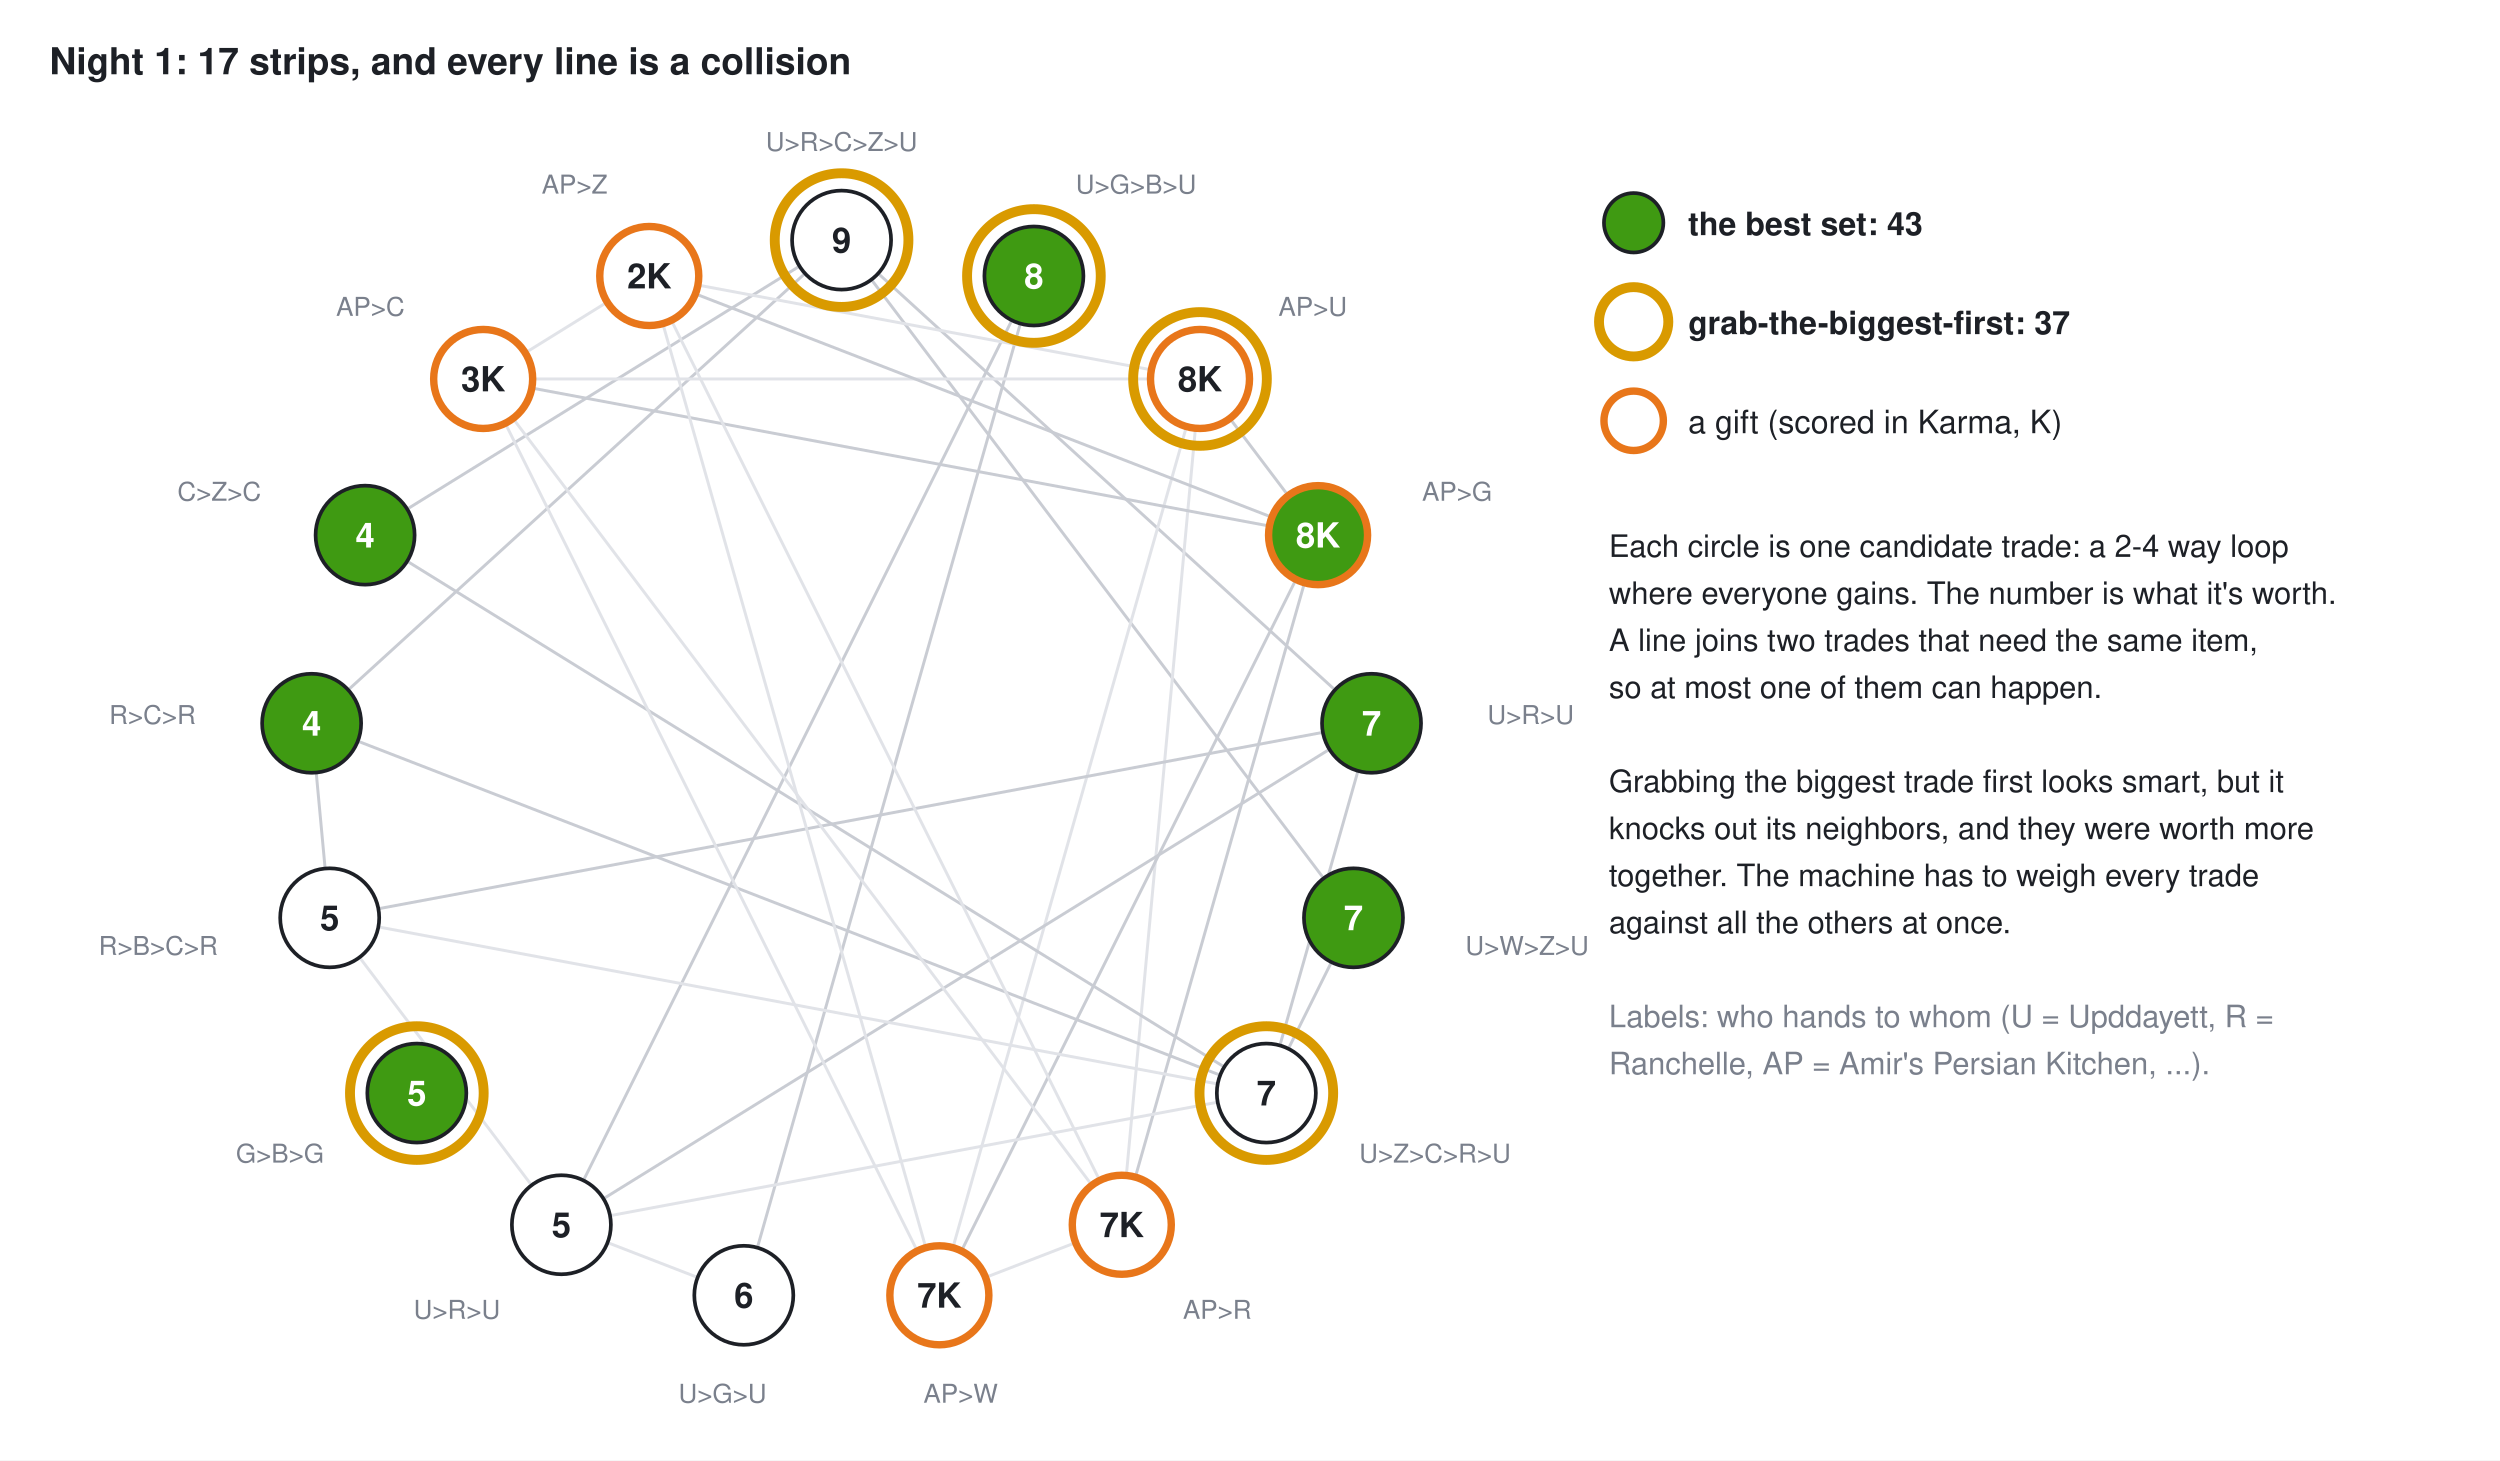
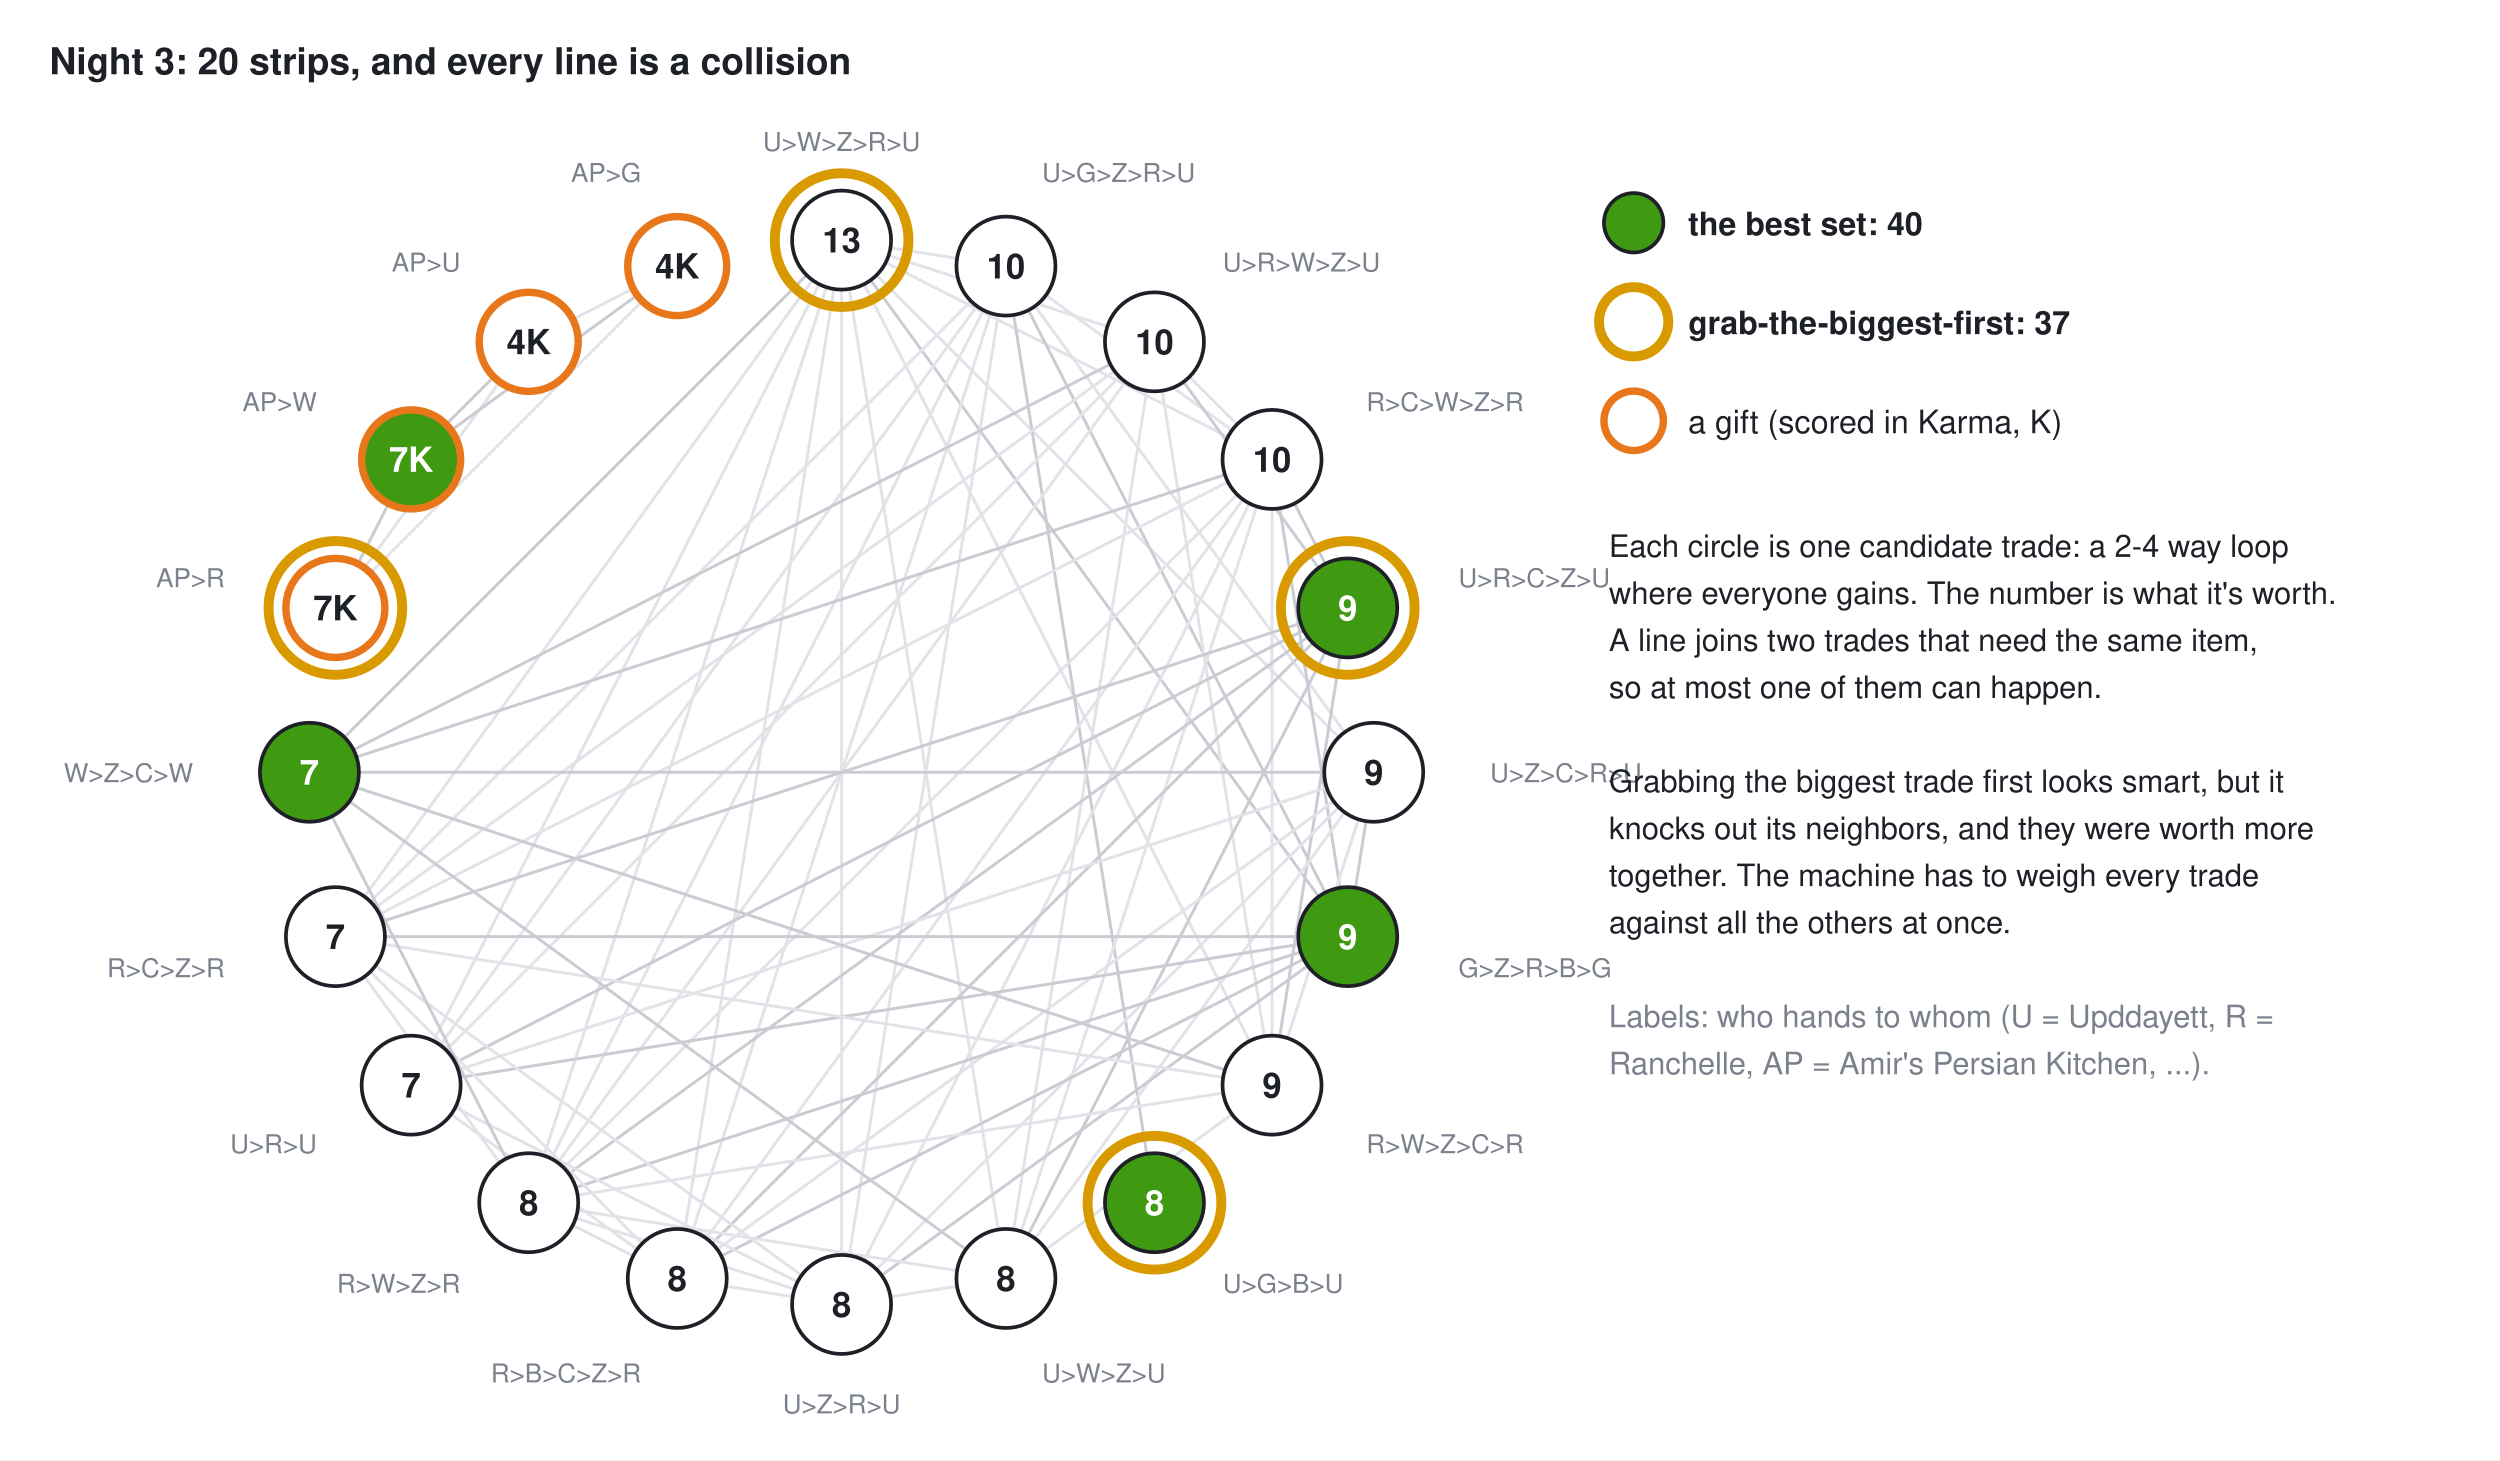
<svg xmlns="http://www.w3.org/2000/svg" viewBox="0 0 1010 590" width="1010" height="590" font-family="Segoe UI, Helvetica, Arial, sans-serif">
  <rect width="1010" height="590" fill="#ffffff" />
-   <line x1="340.0" y1="97.0" x2="554.1" y2="292.2" stroke="#c9ccd3" stroke-width="1.2" />
-   <line x1="340.0" y1="97.0" x2="546.8" y2="370.8" stroke="#c9ccd3" stroke-width="1.2" />
-   <line x1="340.0" y1="97.0" x2="125.9" y2="292.2" stroke="#c9ccd3" stroke-width="1.2" />
-   <line x1="340.0" y1="97.0" x2="147.5" y2="216.2" stroke="#c9ccd3" stroke-width="1.2" />
-   <line x1="417.7" y1="111.5" x2="300.5" y2="523.3" stroke="#c9ccd3" stroke-width="1.2" />
-   <line x1="417.7" y1="111.5" x2="226.8" y2="494.8" stroke="#c9ccd3" stroke-width="1.2" />
-   <line x1="484.8" y1="153.1" x2="532.5" y2="216.2" stroke="#c9ccd3" stroke-width="1.2" />
-   <line x1="484.8" y1="153.1" x2="453.2" y2="494.8" stroke="#e1e3e8" stroke-width="1.2" />
-   <line x1="484.8" y1="153.1" x2="379.5" y2="523.3" stroke="#e1e3e8" stroke-width="1.2" />
-   <line x1="484.8" y1="153.1" x2="195.2" y2="153.1" stroke="#e1e3e8" stroke-width="1.2" />
-   <line x1="484.8" y1="153.1" x2="262.3" y2="111.5" stroke="#e1e3e8" stroke-width="1.2" />
-   <line x1="532.5" y1="216.2" x2="453.2" y2="494.8" stroke="#c9ccd3" stroke-width="1.2" />
-   <line x1="532.5" y1="216.2" x2="379.5" y2="523.3" stroke="#c9ccd3" stroke-width="1.2" />
-   <line x1="532.5" y1="216.2" x2="195.2" y2="153.1" stroke="#c9ccd3" stroke-width="1.2" />
-   <line x1="532.5" y1="216.2" x2="262.3" y2="111.5" stroke="#c9ccd3" stroke-width="1.2" />
-   <line x1="554.1" y1="292.2" x2="511.6" y2="441.6" stroke="#c9ccd3" stroke-width="1.2" />
-   <line x1="554.1" y1="292.2" x2="226.8" y2="494.8" stroke="#c9ccd3" stroke-width="1.2" />
-   <line x1="554.1" y1="292.2" x2="133.2" y2="370.8" stroke="#c9ccd3" stroke-width="1.2" />
-   <line x1="546.8" y1="370.8" x2="511.6" y2="441.6" stroke="#c9ccd3" stroke-width="1.2" />
-   <line x1="511.6" y1="441.6" x2="226.8" y2="494.8" stroke="#e1e3e8" stroke-width="1.2" />
-   <line x1="511.6" y1="441.6" x2="133.2" y2="370.8" stroke="#e1e3e8" stroke-width="1.2" />
-   <line x1="511.6" y1="441.6" x2="125.9" y2="292.2" stroke="#c9ccd3" stroke-width="1.2" />
-   <line x1="511.6" y1="441.6" x2="147.5" y2="216.2" stroke="#c9ccd3" stroke-width="1.2" />
-   <line x1="453.2" y1="494.8" x2="379.5" y2="523.3" stroke="#e1e3e8" stroke-width="1.2" />
-   <line x1="453.2" y1="494.8" x2="195.2" y2="153.1" stroke="#e1e3e8" stroke-width="1.2" />
-   <line x1="453.2" y1="494.8" x2="262.3" y2="111.5" stroke="#e1e3e8" stroke-width="1.2" />
-   <line x1="379.5" y1="523.3" x2="195.2" y2="153.1" stroke="#e1e3e8" stroke-width="1.2" />
-   <line x1="379.5" y1="523.3" x2="262.3" y2="111.5" stroke="#e1e3e8" stroke-width="1.2" />
-   <line x1="300.5" y1="523.3" x2="226.8" y2="494.8" stroke="#e1e3e8" stroke-width="1.2" />
-   <line x1="226.8" y1="494.8" x2="133.2" y2="370.8" stroke="#e1e3e8" stroke-width="1.2" />
-   <line x1="133.2" y1="370.8" x2="125.9" y2="292.2" stroke="#c9ccd3" stroke-width="1.2" />
-   <line x1="195.2" y1="153.1" x2="262.3" y2="111.5" stroke="#e1e3e8" stroke-width="1.2" />
+   <line x1="340.0" y1="97.0" x2="406.4" y2="107.5" stroke="#e1e3e8" stroke-width="1.2" />
+   <line x1="340.0" y1="97.0" x2="466.4" y2="138.1" stroke="#e1e3e8" stroke-width="1.2" />
+   <line x1="340.0" y1="97.0" x2="513.9" y2="185.6" stroke="#e1e3e8" stroke-width="1.2" />
+   <line x1="340.0" y1="97.0" x2="555.0" y2="312.0" stroke="#e1e3e8" stroke-width="1.2" />
+   <line x1="340.0" y1="97.0" x2="544.5" y2="378.4" stroke="#c9ccd3" stroke-width="1.2" />
+   <line x1="340.0" y1="97.0" x2="513.9" y2="438.4" stroke="#e1e3e8" stroke-width="1.2" />
+   <line x1="340.0" y1="97.0" x2="406.4" y2="516.5" stroke="#e1e3e8" stroke-width="1.2" />
+   <line x1="340.0" y1="97.0" x2="340.0" y2="527.0" stroke="#e1e3e8" stroke-width="1.2" />
+   <line x1="340.0" y1="97.0" x2="273.6" y2="516.5" stroke="#e1e3e8" stroke-width="1.2" />
+   <line x1="340.0" y1="97.0" x2="213.6" y2="485.9" stroke="#e1e3e8" stroke-width="1.2" />
+   <line x1="340.0" y1="97.0" x2="166.1" y2="438.4" stroke="#e1e3e8" stroke-width="1.2" />
+   <line x1="340.0" y1="97.0" x2="135.5" y2="378.4" stroke="#e1e3e8" stroke-width="1.2" />
+   <line x1="340.0" y1="97.0" x2="125.0" y2="312.0" stroke="#c9ccd3" stroke-width="1.2" />
+   <line x1="406.4" y1="107.5" x2="513.9" y2="185.6" stroke="#e1e3e8" stroke-width="1.2" />
+   <line x1="406.4" y1="107.5" x2="555.0" y2="312.0" stroke="#e1e3e8" stroke-width="1.2" />
+   <line x1="406.4" y1="107.5" x2="544.5" y2="378.4" stroke="#c9ccd3" stroke-width="1.2" />
+   <line x1="406.4" y1="107.5" x2="466.4" y2="485.9" stroke="#c9ccd3" stroke-width="1.2" />
+   <line x1="406.4" y1="107.5" x2="340.0" y2="527.0" stroke="#e1e3e8" stroke-width="1.2" />
+   <line x1="406.4" y1="107.5" x2="273.6" y2="516.5" stroke="#e1e3e8" stroke-width="1.2" />
+   <line x1="406.4" y1="107.5" x2="213.6" y2="485.9" stroke="#e1e3e8" stroke-width="1.2" />
+   <line x1="406.4" y1="107.5" x2="166.1" y2="438.4" stroke="#e1e3e8" stroke-width="1.2" />
+   <line x1="406.4" y1="107.5" x2="135.5" y2="378.4" stroke="#e1e3e8" stroke-width="1.2" />
+   <line x1="466.4" y1="138.1" x2="513.9" y2="185.6" stroke="#e1e3e8" stroke-width="1.2" />
+   <line x1="466.4" y1="138.1" x2="544.5" y2="245.6" stroke="#c9ccd3" stroke-width="1.2" />
+   <line x1="466.4" y1="138.1" x2="513.9" y2="438.4" stroke="#e1e3e8" stroke-width="1.2" />
+   <line x1="466.4" y1="138.1" x2="406.4" y2="516.5" stroke="#e1e3e8" stroke-width="1.2" />
+   <line x1="466.4" y1="138.1" x2="213.6" y2="485.9" stroke="#e1e3e8" stroke-width="1.2" />
+   <line x1="466.4" y1="138.1" x2="166.1" y2="438.4" stroke="#e1e3e8" stroke-width="1.2" />
+   <line x1="466.4" y1="138.1" x2="135.5" y2="378.4" stroke="#e1e3e8" stroke-width="1.2" />
+   <line x1="466.4" y1="138.1" x2="125.0" y2="312.0" stroke="#c9ccd3" stroke-width="1.2" />
+   <line x1="513.9" y1="185.6" x2="544.5" y2="245.6" stroke="#c9ccd3" stroke-width="1.2" />
+   <line x1="513.9" y1="185.6" x2="544.5" y2="378.4" stroke="#c9ccd3" stroke-width="1.2" />
+   <line x1="513.9" y1="185.6" x2="513.9" y2="438.4" stroke="#e1e3e8" stroke-width="1.2" />
+   <line x1="513.9" y1="185.6" x2="406.4" y2="516.5" stroke="#e1e3e8" stroke-width="1.2" />
+   <line x1="513.9" y1="185.6" x2="340.0" y2="527.0" stroke="#e1e3e8" stroke-width="1.2" />
+   <line x1="513.9" y1="185.6" x2="273.6" y2="516.5" stroke="#e1e3e8" stroke-width="1.2" />
+   <line x1="513.9" y1="185.6" x2="213.6" y2="485.9" stroke="#e1e3e8" stroke-width="1.2" />
+   <line x1="513.9" y1="185.6" x2="135.5" y2="378.4" stroke="#e1e3e8" stroke-width="1.2" />
+   <line x1="513.9" y1="185.6" x2="125.0" y2="312.0" stroke="#c9ccd3" stroke-width="1.2" />
+   <line x1="544.5" y1="245.6" x2="513.9" y2="438.4" stroke="#c9ccd3" stroke-width="1.2" />
+   <line x1="544.5" y1="245.6" x2="406.4" y2="516.5" stroke="#c9ccd3" stroke-width="1.2" />
+   <line x1="544.5" y1="245.6" x2="273.6" y2="516.5" stroke="#c9ccd3" stroke-width="1.2" />
+   <line x1="544.5" y1="245.6" x2="213.6" y2="485.9" stroke="#c9ccd3" stroke-width="1.2" />
+   <line x1="544.5" y1="245.6" x2="166.1" y2="438.4" stroke="#c9ccd3" stroke-width="1.2" />
+   <line x1="544.5" y1="245.6" x2="135.5" y2="378.4" stroke="#c9ccd3" stroke-width="1.2" />
+   <line x1="555.0" y1="312.0" x2="544.5" y2="378.4" stroke="#c9ccd3" stroke-width="1.2" />
+   <line x1="555.0" y1="312.0" x2="513.9" y2="438.4" stroke="#e1e3e8" stroke-width="1.2" />
+   <line x1="555.0" y1="312.0" x2="406.4" y2="516.5" stroke="#e1e3e8" stroke-width="1.2" />
+   <line x1="555.0" y1="312.0" x2="340.0" y2="527.0" stroke="#e1e3e8" stroke-width="1.2" />
+   <line x1="555.0" y1="312.0" x2="273.6" y2="516.5" stroke="#e1e3e8" stroke-width="1.2" />
+   <line x1="555.0" y1="312.0" x2="166.1" y2="438.4" stroke="#e1e3e8" stroke-width="1.2" />
+   <line x1="555.0" y1="312.0" x2="125.0" y2="312.0" stroke="#c9ccd3" stroke-width="1.2" />
+   <line x1="544.5" y1="378.4" x2="340.0" y2="527.0" stroke="#c9ccd3" stroke-width="1.2" />
+   <line x1="544.5" y1="378.4" x2="273.6" y2="516.5" stroke="#c9ccd3" stroke-width="1.2" />
+   <line x1="544.5" y1="378.4" x2="213.6" y2="485.9" stroke="#c9ccd3" stroke-width="1.2" />
+   <line x1="544.5" y1="378.4" x2="166.1" y2="438.4" stroke="#c9ccd3" stroke-width="1.2" />
+   <line x1="544.5" y1="378.4" x2="135.5" y2="378.4" stroke="#c9ccd3" stroke-width="1.2" />
+   <line x1="513.9" y1="438.4" x2="406.4" y2="516.5" stroke="#e1e3e8" stroke-width="1.2" />
+   <line x1="513.9" y1="438.4" x2="213.6" y2="485.9" stroke="#e1e3e8" stroke-width="1.2" />
+   <line x1="513.9" y1="438.4" x2="135.5" y2="378.4" stroke="#e1e3e8" stroke-width="1.2" />
+   <line x1="513.9" y1="438.4" x2="125.0" y2="312.0" stroke="#c9ccd3" stroke-width="1.2" />
+   <line x1="406.4" y1="516.5" x2="340.0" y2="527.0" stroke="#e1e3e8" stroke-width="1.2" />
+   <line x1="406.4" y1="516.5" x2="213.6" y2="485.9" stroke="#e1e3e8" stroke-width="1.2" />
+   <line x1="406.4" y1="516.5" x2="125.0" y2="312.0" stroke="#c9ccd3" stroke-width="1.2" />
+   <line x1="340.0" y1="527.0" x2="273.6" y2="516.5" stroke="#e1e3e8" stroke-width="1.2" />
+   <line x1="340.0" y1="527.0" x2="213.6" y2="485.9" stroke="#e1e3e8" stroke-width="1.2" />
+   <line x1="340.0" y1="527.0" x2="166.1" y2="438.4" stroke="#e1e3e8" stroke-width="1.2" />
+   <line x1="340.0" y1="527.0" x2="135.5" y2="378.4" stroke="#e1e3e8" stroke-width="1.2" />
+   <line x1="273.6" y1="516.5" x2="213.6" y2="485.9" stroke="#e1e3e8" stroke-width="1.2" />
+   <line x1="273.6" y1="516.5" x2="166.1" y2="438.4" stroke="#e1e3e8" stroke-width="1.2" />
+   <line x1="273.6" y1="516.5" x2="135.5" y2="378.4" stroke="#e1e3e8" stroke-width="1.2" />
+   <line x1="213.6" y1="485.9" x2="135.5" y2="378.4" stroke="#e1e3e8" stroke-width="1.2" />
+   <line x1="213.6" y1="485.9" x2="125.0" y2="312.0" stroke="#c9ccd3" stroke-width="1.2" />
+   <line x1="135.5" y1="245.6" x2="166.1" y2="185.6" stroke="#c9ccd3" stroke-width="1.2" />
+   <line x1="135.5" y1="245.6" x2="213.6" y2="138.1" stroke="#e1e3e8" stroke-width="1.2" />
+   <line x1="135.5" y1="245.6" x2="273.6" y2="107.5" stroke="#e1e3e8" stroke-width="1.2" />
+   <line x1="166.1" y1="185.6" x2="213.6" y2="138.1" stroke="#c9ccd3" stroke-width="1.2" />
+   <line x1="166.1" y1="185.6" x2="273.6" y2="107.5" stroke="#c9ccd3" stroke-width="1.2" />
+   <line x1="213.6" y1="138.1" x2="273.6" y2="107.5" stroke="#e1e3e8" stroke-width="1.2" />
  <circle cx="340.0" cy="97.0" r="27.0" fill="none" stroke="#d99a00" stroke-width="4" />
  <circle cx="340.0" cy="97.0" r="20.0" fill="#ffffff" stroke="#1d2026" stroke-width="1.5" />
-   <text x="340.0" y="102.0" font-size="14" fill="#1d2026" text-anchor="middle" font-weight="bold">9</text>
-   <text x="340.0" y="61.0" font-size="10.5" fill="#7a808c" text-anchor="middle" font-weight="normal">U&gt;R&gt;C&gt;Z&gt;U</text>
-   <circle cx="417.7" cy="111.5" r="27.0" fill="none" stroke="#d99a00" stroke-width="4" />
-   <circle cx="417.7" cy="111.5" r="20.0" fill="#3f9a12" stroke="#1d2026" stroke-width="1.5" />
-   <text x="417.7" y="116.5" font-size="14" fill="#ffffff" text-anchor="middle" font-weight="bold">8</text>
-   <text x="434.6" y="78.2" font-size="10.5" fill="#7a808c" text-anchor="start" font-weight="normal">U&gt;G&gt;B&gt;U</text>
-   <circle cx="484.8" cy="153.1" r="27.0" fill="none" stroke="#d99a00" stroke-width="4" />
-   <circle cx="484.8" cy="153.1" r="20.0" fill="#ffffff" stroke="#e8761a" stroke-width="3" />
-   <text x="484.8" y="158.1" font-size="14" fill="#1d2026" text-anchor="middle" font-weight="bold">8K</text>
-   <text x="516.5" y="127.6" font-size="10.5" fill="#7a808c" text-anchor="start" font-weight="normal">AP&gt;U</text>
-   <circle cx="532.5" cy="216.2" r="20.0" fill="#3f9a12" stroke="#e8761a" stroke-width="3" />
-   <text x="532.5" y="221.2" font-size="14" fill="#ffffff" text-anchor="middle" font-weight="bold">8K</text>
-   <text x="574.5" y="202.3" font-size="10.5" fill="#7a808c" text-anchor="start" font-weight="normal">AP&gt;G</text>
-   <circle cx="554.1" cy="292.2" r="20.0" fill="#3f9a12" stroke="#1d2026" stroke-width="1.5" />
-   <text x="554.1" y="297.2" font-size="14" fill="#ffffff" text-anchor="middle" font-weight="bold">7</text>
-   <text x="600.9" y="292.5" font-size="10.5" fill="#7a808c" text-anchor="start" font-weight="normal">U&gt;R&gt;U</text>
-   <circle cx="546.8" cy="370.8" r="20.0" fill="#3f9a12" stroke="#1d2026" stroke-width="1.5" />
-   <text x="546.8" y="375.8" font-size="14" fill="#ffffff" text-anchor="middle" font-weight="bold">7</text>
-   <text x="592.0" y="385.8" font-size="10.5" fill="#7a808c" text-anchor="start" font-weight="normal">U&gt;W&gt;Z&gt;U</text>
-   <circle cx="511.6" cy="441.6" r="27.0" fill="none" stroke="#d99a00" stroke-width="4" />
-   <circle cx="511.6" cy="441.6" r="20.0" fill="#ffffff" stroke="#1d2026" stroke-width="1.5" />
-   <text x="511.6" y="446.6" font-size="14" fill="#1d2026" text-anchor="middle" font-weight="bold">7</text>
-   <text x="549.1" y="469.7" font-size="10.5" fill="#7a808c" text-anchor="start" font-weight="normal">U&gt;Z&gt;C&gt;R&gt;U</text>
-   <circle cx="453.2" cy="494.8" r="20.0" fill="#ffffff" stroke="#e8761a" stroke-width="3" />
-   <text x="453.2" y="499.8" font-size="14" fill="#1d2026" text-anchor="middle" font-weight="bold">7K</text>
-   <text x="477.9" y="532.8" font-size="10.5" fill="#7a808c" text-anchor="start" font-weight="normal">AP&gt;R</text>
-   <circle cx="379.5" cy="523.3" r="20.0" fill="#ffffff" stroke="#e8761a" stroke-width="3" />
-   <text x="379.5" y="528.3" font-size="14" fill="#1d2026" text-anchor="middle" font-weight="bold">7K</text>
-   <text x="388.1" y="566.7" font-size="10.5" fill="#7a808c" text-anchor="middle" font-weight="normal">AP&gt;W</text>
-   <circle cx="300.5" cy="523.3" r="20.0" fill="#ffffff" stroke="#1d2026" stroke-width="1.5" />
-   <text x="300.5" y="528.3" font-size="14" fill="#1d2026" text-anchor="middle" font-weight="bold">6</text>
-   <text x="291.9" y="566.7" font-size="10.5" fill="#7a808c" text-anchor="middle" font-weight="normal">U&gt;G&gt;U</text>
-   <circle cx="226.8" cy="494.8" r="20.0" fill="#ffffff" stroke="#1d2026" stroke-width="1.5" />
-   <text x="226.8" y="499.8" font-size="14" fill="#1d2026" text-anchor="middle" font-weight="bold">5</text>
-   <text x="202.1" y="532.8" font-size="10.5" fill="#7a808c" text-anchor="end" font-weight="normal">U&gt;R&gt;U</text>
-   <circle cx="168.4" cy="441.6" r="27.0" fill="none" stroke="#d99a00" stroke-width="4" />
-   <circle cx="168.4" cy="441.6" r="20.0" fill="#3f9a12" stroke="#1d2026" stroke-width="1.5" />
-   <text x="168.4" y="446.6" font-size="14" fill="#ffffff" text-anchor="middle" font-weight="bold">5</text>
-   <text x="130.9" y="469.7" font-size="10.5" fill="#7a808c" text-anchor="end" font-weight="normal">G&gt;B&gt;G</text>
-   <circle cx="133.2" cy="370.8" r="20.0" fill="#ffffff" stroke="#1d2026" stroke-width="1.5" />
-   <text x="133.2" y="375.8" font-size="14" fill="#1d2026" text-anchor="middle" font-weight="bold">5</text>
-   <text x="88.0" y="385.8" font-size="10.5" fill="#7a808c" text-anchor="end" font-weight="normal">R&gt;B&gt;C&gt;R</text>
-   <circle cx="125.9" cy="292.2" r="20.0" fill="#3f9a12" stroke="#1d2026" stroke-width="1.5" />
-   <text x="125.9" y="297.2" font-size="14" fill="#ffffff" text-anchor="middle" font-weight="bold">4</text>
-   <text x="79.1" y="292.5" font-size="10.5" fill="#7a808c" text-anchor="end" font-weight="normal">R&gt;C&gt;R</text>
-   <circle cx="147.5" cy="216.2" r="20.0" fill="#3f9a12" stroke="#1d2026" stroke-width="1.5" />
-   <text x="147.5" y="221.2" font-size="14" fill="#ffffff" text-anchor="middle" font-weight="bold">4</text>
-   <text x="105.5" y="202.3" font-size="10.5" fill="#7a808c" text-anchor="end" font-weight="normal">C&gt;Z&gt;C</text>
-   <circle cx="195.2" cy="153.1" r="20.0" fill="#ffffff" stroke="#e8761a" stroke-width="3" />
-   <text x="195.2" y="158.1" font-size="14" fill="#1d2026" text-anchor="middle" font-weight="bold">3K</text>
-   <text x="163.5" y="127.6" font-size="10.5" fill="#7a808c" text-anchor="end" font-weight="normal">AP&gt;C</text>
-   <circle cx="262.3" cy="111.5" r="20.0" fill="#ffffff" stroke="#e8761a" stroke-width="3" />
-   <text x="262.3" y="116.5" font-size="14" fill="#1d2026" text-anchor="middle" font-weight="bold">2K</text>
-   <text x="245.4" y="78.2" font-size="10.5" fill="#7a808c" text-anchor="end" font-weight="normal">AP&gt;Z</text>
-   <text x="20.0" y="30.0" font-size="15" fill="#1d2026" text-anchor="start" font-weight="bold">Night 1: 17 strips, and every line is a collision</text>
+   <text x="340.0" y="102.0" font-size="14" fill="#1d2026" text-anchor="middle" font-weight="bold">13</text>
+   <text x="340.0" y="61.0" font-size="10.5" fill="#7a808c" text-anchor="middle" font-weight="normal">U&gt;W&gt;Z&gt;R&gt;U</text>
+   <circle cx="406.4" cy="107.5" r="20.0" fill="#ffffff" stroke="#1d2026" stroke-width="1.5" />
+   <text x="406.4" y="112.5" font-size="14" fill="#1d2026" text-anchor="middle" font-weight="bold">10</text>
+   <text x="421.0" y="73.5" font-size="10.5" fill="#7a808c" text-anchor="start" font-weight="normal">U&gt;G&gt;Z&gt;R&gt;U</text>
+   <circle cx="466.4" cy="138.1" r="20.0" fill="#ffffff" stroke="#1d2026" stroke-width="1.5" />
+   <text x="466.4" y="143.1" font-size="14" fill="#1d2026" text-anchor="middle" font-weight="bold">10</text>
+   <text x="494.0" y="109.7" font-size="10.5" fill="#7a808c" text-anchor="start" font-weight="normal">U&gt;R&gt;W&gt;Z&gt;U</text>
+   <circle cx="513.9" cy="185.6" r="20.0" fill="#ffffff" stroke="#1d2026" stroke-width="1.5" />
+   <text x="513.9" y="190.6" font-size="14" fill="#1d2026" text-anchor="middle" font-weight="bold">10</text>
+   <text x="552.0" y="166.1" font-size="10.5" fill="#7a808c" text-anchor="start" font-weight="normal">R&gt;C&gt;W&gt;Z&gt;R</text>
+   <circle cx="544.5" cy="245.6" r="27.0" fill="none" stroke="#d99a00" stroke-width="4" />
+   <circle cx="544.5" cy="245.6" r="20.0" fill="#3f9a12" stroke="#1d2026" stroke-width="1.5" />
+   <text x="544.5" y="250.6" font-size="14" fill="#ffffff" text-anchor="middle" font-weight="bold">9</text>
+   <text x="589.2" y="237.2" font-size="10.5" fill="#7a808c" text-anchor="start" font-weight="normal">U&gt;R&gt;C&gt;Z&gt;U</text>
+   <circle cx="555.0" cy="312.0" r="20.0" fill="#ffffff" stroke="#1d2026" stroke-width="1.5" />
+   <text x="555.0" y="317.0" font-size="14" fill="#1d2026" text-anchor="middle" font-weight="bold">9</text>
+   <text x="602.0" y="316.0" font-size="10.5" fill="#7a808c" text-anchor="start" font-weight="normal">U&gt;Z&gt;C&gt;R&gt;U</text>
+   <circle cx="544.5" cy="378.4" r="20.0" fill="#3f9a12" stroke="#1d2026" stroke-width="1.5" />
+   <text x="544.5" y="383.4" font-size="14" fill="#ffffff" text-anchor="middle" font-weight="bold">9</text>
+   <text x="589.2" y="394.8" font-size="10.5" fill="#7a808c" text-anchor="start" font-weight="normal">G&gt;Z&gt;R&gt;B&gt;G</text>
+   <circle cx="513.9" cy="438.4" r="20.0" fill="#ffffff" stroke="#1d2026" stroke-width="1.5" />
+   <text x="513.9" y="443.4" font-size="14" fill="#1d2026" text-anchor="middle" font-weight="bold">9</text>
+   <text x="552.0" y="465.9" font-size="10.5" fill="#7a808c" text-anchor="start" font-weight="normal">R&gt;W&gt;Z&gt;C&gt;R</text>
+   <circle cx="466.4" cy="485.9" r="27.0" fill="none" stroke="#d99a00" stroke-width="4" />
+   <circle cx="466.4" cy="485.9" r="20.0" fill="#3f9a12" stroke="#1d2026" stroke-width="1.5" />
+   <text x="466.4" y="490.9" font-size="14" fill="#ffffff" text-anchor="middle" font-weight="bold">8</text>
+   <text x="494.0" y="522.3" font-size="10.5" fill="#7a808c" text-anchor="start" font-weight="normal">U&gt;G&gt;B&gt;U</text>
+   <circle cx="406.4" cy="516.5" r="20.0" fill="#ffffff" stroke="#1d2026" stroke-width="1.5" />
+   <text x="406.4" y="521.5" font-size="14" fill="#1d2026" text-anchor="middle" font-weight="bold">8</text>
+   <text x="421.0" y="558.5" font-size="10.5" fill="#7a808c" text-anchor="start" font-weight="normal">U&gt;W&gt;Z&gt;U</text>
+   <circle cx="340.0" cy="527.0" r="20.0" fill="#ffffff" stroke="#1d2026" stroke-width="1.5" />
+   <text x="340.0" y="532.0" font-size="14" fill="#1d2026" text-anchor="middle" font-weight="bold">8</text>
+   <text x="340.0" y="571.0" font-size="10.5" fill="#7a808c" text-anchor="middle" font-weight="normal">U&gt;Z&gt;R&gt;U</text>
+   <circle cx="273.6" cy="516.5" r="20.0" fill="#ffffff" stroke="#1d2026" stroke-width="1.5" />
+   <text x="273.6" y="521.5" font-size="14" fill="#1d2026" text-anchor="middle" font-weight="bold">8</text>
+   <text x="259.0" y="558.5" font-size="10.5" fill="#7a808c" text-anchor="end" font-weight="normal">R&gt;B&gt;C&gt;Z&gt;R</text>
+   <circle cx="213.6" cy="485.9" r="20.0" fill="#ffffff" stroke="#1d2026" stroke-width="1.5" />
+   <text x="213.6" y="490.9" font-size="14" fill="#1d2026" text-anchor="middle" font-weight="bold">8</text>
+   <text x="186.0" y="522.3" font-size="10.5" fill="#7a808c" text-anchor="end" font-weight="normal">R&gt;W&gt;Z&gt;R</text>
+   <circle cx="166.1" cy="438.4" r="20.0" fill="#ffffff" stroke="#1d2026" stroke-width="1.5" />
+   <text x="166.1" y="443.4" font-size="14" fill="#1d2026" text-anchor="middle" font-weight="bold">7</text>
+   <text x="128.0" y="465.9" font-size="10.5" fill="#7a808c" text-anchor="end" font-weight="normal">U&gt;R&gt;U</text>
+   <circle cx="135.5" cy="378.4" r="20.0" fill="#ffffff" stroke="#1d2026" stroke-width="1.5" />
+   <text x="135.5" y="383.4" font-size="14" fill="#1d2026" text-anchor="middle" font-weight="bold">7</text>
+   <text x="90.8" y="394.8" font-size="10.5" fill="#7a808c" text-anchor="end" font-weight="normal">R&gt;C&gt;Z&gt;R</text>
+   <circle cx="125.0" cy="312.0" r="20.0" fill="#3f9a12" stroke="#1d2026" stroke-width="1.5" />
+   <text x="125.0" y="317.0" font-size="14" fill="#ffffff" text-anchor="middle" font-weight="bold">7</text>
+   <text x="78.0" y="316.0" font-size="10.5" fill="#7a808c" text-anchor="end" font-weight="normal">W&gt;Z&gt;C&gt;W</text>
+   <circle cx="135.5" cy="245.6" r="27.0" fill="none" stroke="#d99a00" stroke-width="4" />
+   <circle cx="135.5" cy="245.6" r="20.0" fill="#ffffff" stroke="#e8761a" stroke-width="3" />
+   <text x="135.5" y="250.6" font-size="14" fill="#1d2026" text-anchor="middle" font-weight="bold">7K</text>
+   <text x="90.8" y="237.2" font-size="10.5" fill="#7a808c" text-anchor="end" font-weight="normal">AP&gt;R</text>
+   <circle cx="166.1" cy="185.6" r="20.0" fill="#3f9a12" stroke="#e8761a" stroke-width="3" />
+   <text x="166.1" y="190.6" font-size="14" fill="#ffffff" text-anchor="middle" font-weight="bold">7K</text>
+   <text x="128.0" y="166.1" font-size="10.5" fill="#7a808c" text-anchor="end" font-weight="normal">AP&gt;W</text>
+   <circle cx="213.6" cy="138.1" r="20.0" fill="#ffffff" stroke="#e8761a" stroke-width="3" />
+   <text x="213.6" y="143.1" font-size="14" fill="#1d2026" text-anchor="middle" font-weight="bold">4K</text>
+   <text x="186.0" y="109.7" font-size="10.5" fill="#7a808c" text-anchor="end" font-weight="normal">AP&gt;U</text>
+   <circle cx="273.6" cy="107.5" r="20.0" fill="#ffffff" stroke="#e8761a" stroke-width="3" />
+   <text x="273.6" y="112.5" font-size="14" fill="#1d2026" text-anchor="middle" font-weight="bold">4K</text>
+   <text x="259.0" y="73.5" font-size="10.5" fill="#7a808c" text-anchor="end" font-weight="normal">AP&gt;G</text>
+   <text x="20.0" y="30.0" font-size="15" fill="#1d2026" text-anchor="start" font-weight="bold">Night 3: 20 strips, and every line is a collision</text>
  <circle cx="660.0" cy="90.0" r="12.0" fill="#3f9a12" stroke="#1d2026" stroke-width="1.5" />
-   <text x="682.0" y="95.0" font-size="13" fill="#1d2026" text-anchor="start" font-weight="bold">the best set: 43</text>
+   <text x="682.0" y="95.0" font-size="13" fill="#1d2026" text-anchor="start" font-weight="bold">the best set: 40</text>
  <circle cx="660.0" cy="130.0" r="14.0" fill="none" stroke="#d99a00" stroke-width="4" />
  <text x="682.0" y="135.0" font-size="13" fill="#1d2026" text-anchor="start" font-weight="bold">grab-the-biggest-first: 37</text>
  <circle cx="660.0" cy="170.0" r="12.0" fill="#ffffff" stroke="#e8761a" stroke-width="3" />
  <text x="682.0" y="175.0" font-size="13" fill="#1d2026" text-anchor="start" font-weight="normal">a gift (scored in Karma, K)</text>
  <text x="650.0" y="225.0" font-size="12.5" fill="#1d2026" text-anchor="start" font-weight="normal">Each circle is one candidate trade: a 2-4 way loop</text>
  <text x="650.0" y="244.0" font-size="12.5" fill="#1d2026" text-anchor="start" font-weight="normal">where everyone gains. The number is what it's worth.</text>
  <text x="650.0" y="263.0" font-size="12.5" fill="#1d2026" text-anchor="start" font-weight="normal">A line joins two trades that need the same item,</text>
  <text x="650.0" y="282.0" font-size="12.5" fill="#1d2026" text-anchor="start" font-weight="normal">so at most one of them can happen.</text>
  <text x="650.0" y="301.0" font-size="12.5" fill="#1d2026" text-anchor="start" font-weight="normal" />
  <text x="650.0" y="320.0" font-size="12.5" fill="#1d2026" text-anchor="start" font-weight="normal">Grabbing the biggest trade first looks smart, but it</text>
  <text x="650.0" y="339.0" font-size="12.5" fill="#1d2026" text-anchor="start" font-weight="normal">knocks out its neighbors, and they were worth more</text>
  <text x="650.0" y="358.0" font-size="12.5" fill="#1d2026" text-anchor="start" font-weight="normal">together. The machine has to weigh every trade</text>
  <text x="650.0" y="377.0" font-size="12.5" fill="#1d2026" text-anchor="start" font-weight="normal">against all the others at once.</text>
  <text x="650.0" y="396.0" font-size="12.5" fill="#1d2026" text-anchor="start" font-weight="normal" />
  <text x="650.0" y="415.0" font-size="12.5" fill="#7a808c" text-anchor="start" font-weight="normal">Labels: who hands to whom (U = Upddayett, R =</text>
  <text x="650.0" y="434.0" font-size="12.5" fill="#7a808c" text-anchor="start" font-weight="normal">Ranchelle, AP = Amir's Persian Kitchen, ...).</text>
</svg>
